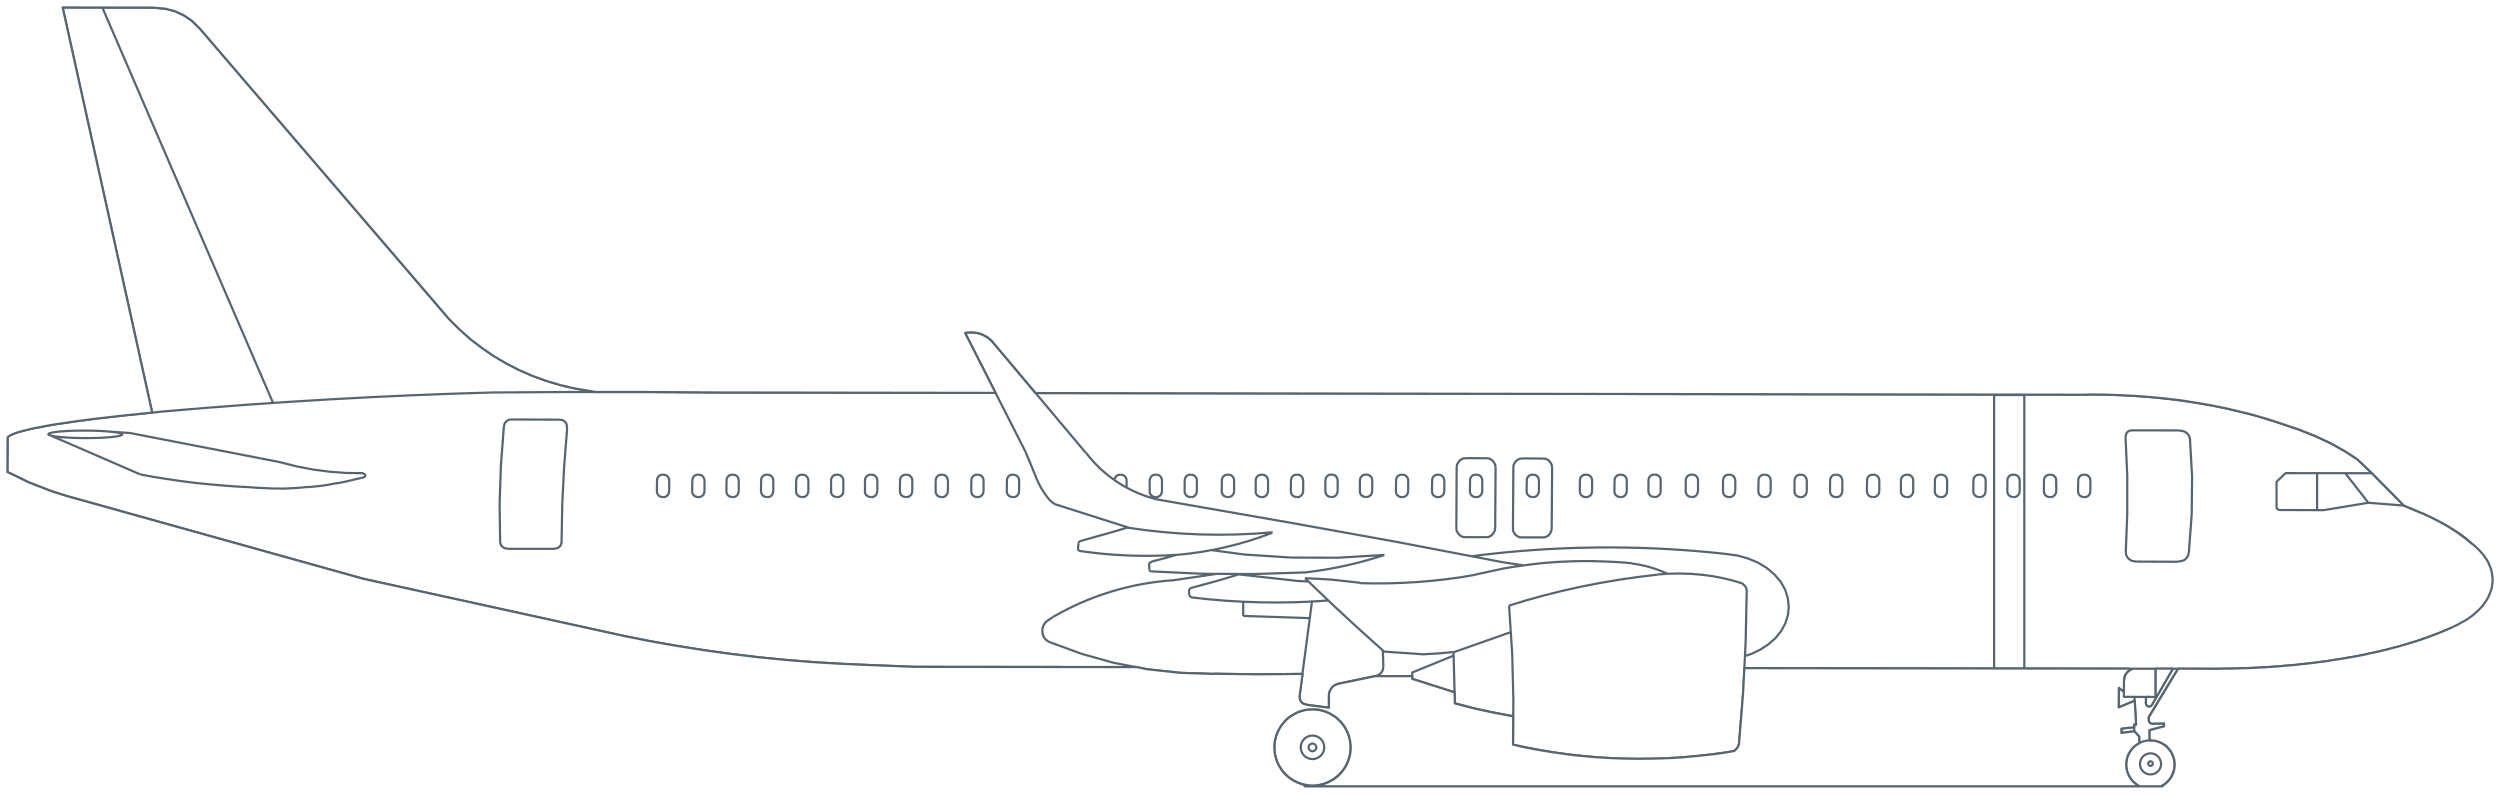
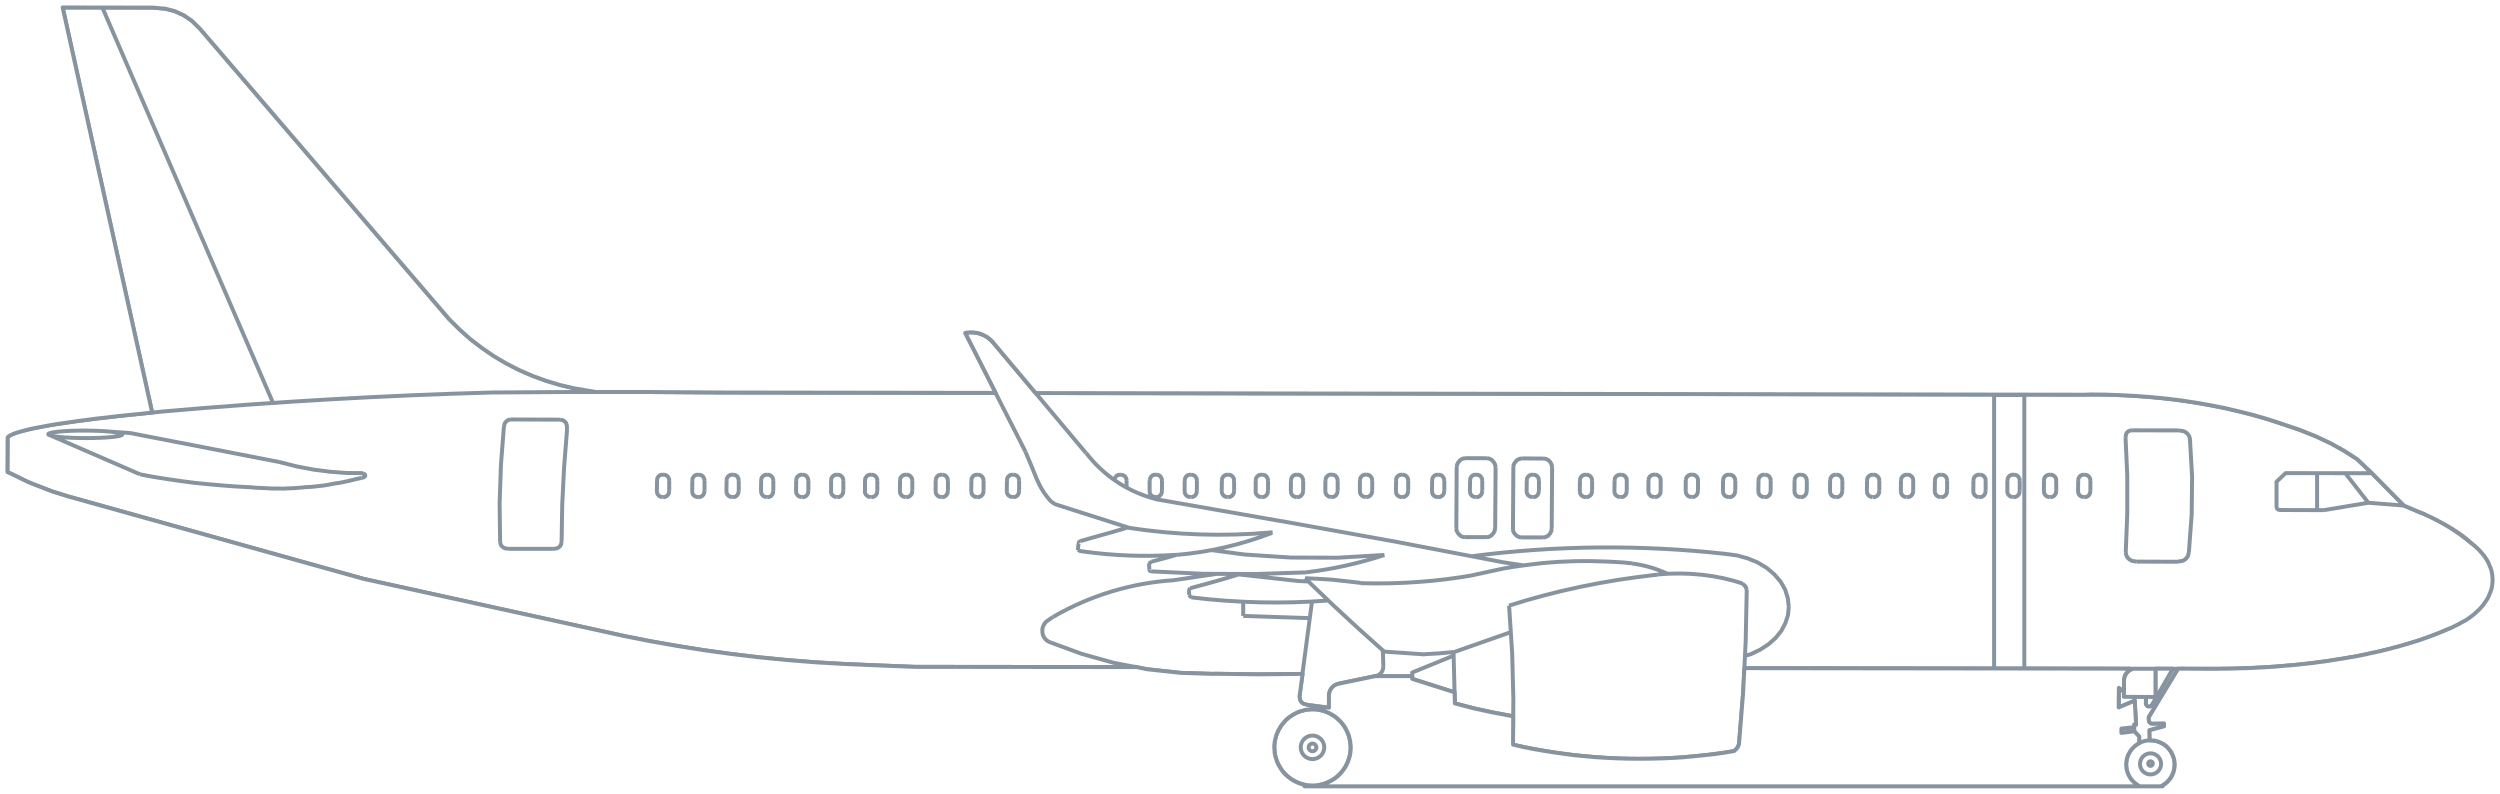
<svg xmlns="http://www.w3.org/2000/svg" viewBox="-3 -3 1006 319.41">
-   <g stroke="#566570" stroke-linejoin="round" stroke-width=".27" transform="matrix(-3.3114 0 0 3.3114 1480.55 -583.87)">
+   <g stroke="#87949f" stroke-linejoin="round" stroke-width="0.483" transform="matrix(-3.3114 0 0 3.3114 1480.55 -583.87)">
    <defs>
      <clipPath id="a">
        <path d="m289.48 270.8.27-.07.3-.1.26-.1.27-.13.26-.13.25-.16.22-.16.23-.18.23-.2.2-.2.19-.24.16-.22.16-.26.15-.25.13-.26.11-.27.08-.28.09-.27.06-.3.03-.29.02-.3.02-.29-.02-.27-.03-.3-.07-.29-.06-.27-.08-.3-.12-.25-.11-.28-.15-.24-.14-.26-.17-.23-.2-.23-.19-.23-.2-.2-.24-.19-.22-.16-.25-.16-.26-.15-.26-.13-.26-.11-.27-.08-.3-.08-.27-.07-.3-.03-.29-.02h-.58l-.3.03-.27.07-.29.06-.28.09-.27.11-.26.11-.26.15-.25.15-.24.16-.23.2-.2.19-.22.21-.18.23-.18.23-.16.24-.13.26-.13.26-.11.26-.1.27-.06.3-.07.27-.03.3-.04.29v.29l.02.3.03.29.05.29.07.27.1.28.1.28.12.26.13.26.16.24.17.24.18.23.2.21.2.21.23.18.23.18.26.16.24.13.26.13.28.12.27.1.28.06v.21h-99.13v-.18l.15-.11.15-.12.13-.13.13-.13.13-.14.1-.15.1-.16.09-.16.08-.17.08-.17.05-.18.05-.18.05-.18.01-.18.02-.2v-.17l-.02-.18-.01-.2-.04-.18-.04-.17-.05-.18-.07-.18-.08-.16-.1-.17-.1-.16-.1-.14-.12-.15-.13-.13-.13-.13-.15-.13-.14-.1-.17-.11-.13-.07v-.8l.59-.64 1.57.2v-.53l-1.56-.16.02-.33h-.24l.16-2.89h.02l1.93.81-.02-2.38-.62.47v-1.38l-.01-.1v-.1l-.02-.08-.01-.1-.04-.08-.03-.1-.03-.08-.05-.08-.05-.08-.05-.06-.06-.09-.05-.06-.08-.06-.07-.07-.08-.05-.06-.05v-.18l46.82-.06.15 2.97.5 6.24.07.23.11.2.18.22.23.21 1.18.2 1.27.18 1.28.14 1.28.13 1.3.12 1.32.08 1.32.05 1.31.03 1.32.01 1.31-.01 1.32-.04 1.3-.06 1.31-.08 1.3-.12 1.29-.12 1.28-.17 1.27-.18 1.25-.2 1.25-.22 1.21-.24 1.2-.28-.02-3.44 2.51-.47 2.3-.5 2.28-.6.03-1.37.05.01 5.1-1.62v-.33h4.49l4.5.93.13.05.08.01.08.05.08.04.08.04.08.05.07.07.06.05.07.06.06.07.05.08.05.06.05.09.05.08.03.08.03.08.02.08.03.1.02.08.01.13v1.56l2.6-.34.47-.13.2-.13.16-.18.1-.23.05-.34-.38-2.76 5.36.05 5.4-.07v.02l4.09-.13 4.06-.44 1.44-.3v.04l26.88-.03 5.23-.21 3.43-.15 3.41-.2 3.38-.27 3.38-.33 3.34-.4 3.32-.46 3.28-.52 3.23-.57 3.18-.63 31.7-6.95 35.16-9.81.65-.18.65-.2 1.28-.4.62-.23.63-.25.63-.24.62-.24.62-.26.61-.3.59-.29.62-.3.6-.28-.02-4.2-.08-.1-.18-.12-.24-.13-.31-.13-.37-.13-.46-.13-.5-.13-.59-.15-.65-.14-.71-.13-.78-.15-.85-.15-.9-.13-.96-.14-1.03-.15-1.09-.14-1.13-.15-1.19-.13-1.25-.15-1.3-.14-1.33-.13-1.4-.15-.27-.02 10.88-49.24-10.96.02-1.51.13-1.16.3-1.09.5-.97.66-1 .98-30.3 35.31-1.25 1.24-1.31 1.17-1.4 1.07-1.46 1-1.51.89-1.56.8-1.61.7-1.66.6-1.69.51-1.7.4-2.65.45h-6.03l-9.16.06-33.39.05 3.7-7.28-.2-.05-.22-.01-.21-.02h-.23l-.2.02-.22.03-.21.03-.21.05-.21.06-.2.09-.2.1-.19.1-.2.1-.15.13-.18.15-.17.15-.14.14-.13.17-5.1 6.06-127.37.2-.85-.03-1.85.02-1.87.07-1.85.1-1.83.14-1.84.18-1.8.22-1.79.28-1.77.31-1.72.34-1.69.4-1.66.41-1.62.47-1.58.5-.39.14-2.1.71-1.96.78-1.83.86-1.7.95-1.53.99-1.79 1.7-3.88 3.93-1.93.82-.27.1-.27.1-.24.14-.26.11-.26.12-.26.13-.25.13-.26.13-.24.13-.25.13-.24.13-.24.13-.25.14-.22.13-.23.15-.23.13-.2.14-.22.13-.21.15-.21.13-.2.15-.2.14-.17.13-.18.15-.18.13-.16.15-.16.13-.15.13-.15.14-.32.26-.3.28-.28.27-.26.3-.25.29-.21.3-.2.31-.17.31-.13.33-.13.3-.1.33-.07.33-.04.34-.02.32v.33l.03.32.05.34.08.33.12.32.13.31.14.33.18.3.21.3.21.3.26.3.26.28.3.27.3.28.34.26.34.24.38.25.39.2.4.23 1.01.5.3.12.37.16.37.15.38.16.39.15.38.15.4.14.4.15.4.14.43.15.42.13.42.13.44.13.44.13.44.13.45.13.46.11.45.13.47.12.47.11.48.12.48.1.5.1.48.12.49.1.5.1.5.1.5.07.53.1.5.08.52.08.52.08.53.09.54.08.52.06.54.08.55.07.53.06.56.05.55.07.55.05.55.04.56.05.56.05.56.05.56.03.57.04.57.03.57.03.57.03.57.02.58.01.57.02.57.02.58.01h.59l.57.02h.58l4.24-.02 3.57 5.9v.21l-.03.3-.06.1-.1.09-.11.06-.12.02-1.43-.03v.36l1.76.47-.02 1.23h-.18l-.18.02-.2.01-.17.04-.18.05-.18.06-.18.07-.16.08-.16.08-.16.1-.15.1-.15.12-.13.13-.13.15-.11.15-.11.14-.1.15-.08.18-.08.16-.07.18-.06.16-.05.2-.03.17-.02.18-.02.2v.18l.02.18.03.19.03.18.05.18.05.18.08.17.08.17.08.16.1.16.12.15.13.13.11.14.15.13.14.12.15.1.16.1v.09h104.26v-.18m-105.51-14.1v-.02h2.08v3.45l-.07.03-2.01-3.46m3.25 3.41.02.85-.02.01v.04l-.02.04-.01.02-.02.03-.02.02-.08.1-.03.01h-.03l-.02.02h-.02l-.03.01h-.14l-.1-.01-.02-.02-.03-.01h-.02l-.01-.02-.02-.02-.01-.01-.02-.02-.02-.01-.57-.98.07-.03z" />
      </clipPath>
    </defs>
    <path fill="none" d="m289.48 270.8.27-.07.3-.1.26-.1.27-.13.26-.13.25-.16.22-.16.23-.18.23-.2.2-.2.19-.24.16-.22.16-.26.15-.25.13-.26.11-.27.08-.28.09-.27.06-.3.03-.29.02-.3.02-.29-.02-.27-.03-.3-.07-.29-.06-.27-.08-.3-.12-.25-.11-.28-.15-.24-.14-.26-.17-.23-.2-.23-.19-.23-.2-.2-.24-.19-.22-.16-.25-.16-.26-.15-.26-.13-.26-.11-.27-.08-.3-.08-.27-.07-.3-.03-.29-.02h-.58l-.3.03-.27.07-.29.06-.28.09-.27.11-.26.11-.26.15-.25.15-.24.16-.23.2-.2.19-.22.21-.18.23-.18.23-.16.24-.13.26-.13.26-.11.26-.1.27-.06.3-.07.27-.03.3-.04.29v.29l.02.3.03.29.05.29.07.27.1.28.1.28.12.26.13.26.16.24.17.24.18.23.2.21.2.21.23.18.23.18.26.16.24.13.26.13.28.12.27.1.28.06v.21h-99.13v-.18l.15-.11.15-.12.13-.13.13-.13.13-.14.1-.15.1-.16.09-.16.08-.17.08-.17.05-.18.05-.18.05-.18.01-.18.02-.2v-.17l-.02-.18-.01-.2-.04-.18-.04-.17-.05-.18-.07-.18-.08-.16-.1-.17-.1-.16-.1-.14-.12-.15-.13-.13-.13-.13-.15-.13-.14-.1-.17-.11-.13-.07v-.8l.59-.64 1.57.2v-.53l-1.56-.16.02-.33h-.24l.16-2.89h.02l1.93.81-.02-2.38-.62.47v-1.38l-.01-.1v-.1l-.02-.08-.01-.1-.04-.08-.03-.1-.03-.08-.05-.08-.05-.08-.05-.06-.06-.09-.05-.06-.08-.06-.07-.07-.08-.05-.06-.05v-.18l46.82-.06.15 2.97.5 6.24.07.23.11.2.18.22.23.21 1.18.2 1.27.18 1.28.14 1.28.13 1.3.12 1.32.08 1.32.05 1.31.03 1.32.01 1.31-.01 1.32-.04 1.3-.06 1.31-.08 1.3-.12 1.29-.12 1.28-.17 1.27-.18 1.25-.2 1.25-.22 1.21-.24 1.2-.28-.02-3.44 2.51-.47 2.3-.5 2.28-.6.03-1.37.05.01 5.1-1.62v-.33h4.49l4.5.93.13.05.08.01.08.05.08.04.08.04.08.05.07.07.06.05.07.06.06.07.05.08.05.06.05.09.05.08.03.08.03.08.02.08.03.1.02.08.01.13v1.56l2.6-.34.47-.13.2-.13.16-.18.1-.23.05-.34-.38-2.76 5.36.05 5.4-.07v.02l4.09-.13 4.06-.44 1.44-.3v.04l26.88-.03 5.23-.21 3.43-.15 3.41-.2 3.38-.27 3.38-.33 3.34-.4 3.32-.46 3.28-.52 3.23-.57 3.18-.63 31.7-6.95 35.16-9.81.65-.18.65-.2 1.28-.4.62-.23.63-.25.63-.24.62-.24.62-.26.61-.3.59-.29.62-.3.6-.28-.02-4.2-.08-.1-.18-.12-.24-.13-.31-.13-.37-.13-.46-.13-.5-.13-.59-.15-.65-.14-.71-.13-.78-.15-.85-.15-.9-.13-.96-.14-1.03-.15-1.09-.14-1.13-.15-1.19-.13-1.25-.15-1.3-.14-1.33-.13-1.4-.15-.27-.02 10.88-49.24-10.96.02-1.51.13-1.16.3-1.09.5-.97.66-1 .98-30.3 35.31-1.25 1.24-1.31 1.17-1.4 1.07-1.46 1-1.51.89-1.56.8-1.61.7-1.66.6-1.69.51-1.7.4-2.65.45h-6.03l-9.16.06-33.39.05 3.7-7.28-.2-.05-.22-.01-.21-.02h-.23l-.2.02-.22.03-.21.03-.21.05-.21.06-.2.09-.2.1-.19.1-.2.1-.15.13-.18.15-.17.15-.14.14-.13.17-5.1 6.06-127.37.2-.85-.03-1.85.02-1.87.07-1.85.1-1.83.14-1.84.18-1.8.22-1.79.28-1.77.31-1.72.34-1.69.4-1.66.41-1.62.47-1.58.5-.39.14-2.1.71-1.96.78-1.83.86-1.7.95-1.53.99-1.79 1.7-3.88 3.93-1.93.82-.27.1-.27.1-.24.14-.26.11-.26.12-.26.13-.25.13-.26.13-.24.13-.25.13-.24.13-.24.13-.25.14-.22.13-.23.15-.23.13-.2.14-.22.13-.21.15-.21.13-.2.15-.2.14-.17.13-.18.15-.18.13-.16.15-.16.13-.15.13-.15.14-.32.26-.3.28-.28.27-.26.3-.25.29-.21.3-.2.31-.17.31-.13.33-.13.3-.1.33-.07.33-.04.34-.02.32v.33l.03.32.05.34.08.33.12.32.13.31.14.33.18.3.21.3.21.3.26.3.26.28.3.27.3.28.34.26.34.24.38.25.39.2.4.23 1.01.5.3.12.37.16.37.15.38.16.39.15.38.15.4.14.4.15.4.14.43.15.42.13.42.13.44.13.44.13.44.13.45.13.46.11.45.13.47.12.47.11.48.12.48.1.5.1.48.12.49.1.5.1.5.1.5.07.53.1.5.08.52.08.52.08.53.09.54.08.52.06.54.08.55.07.53.06.56.05.55.07.55.05.55.04.56.05.56.05.56.05.56.03.57.04.57.03.57.03.57.03.57.02.58.01.57.02.57.02.58.01h.59l.57.02h.58l4.24-.02 3.57 5.9v.21l-.03.3-.06.1-.1.09-.11.06-.12.02-1.43-.03v.36l1.76.47-.02 1.23h-.18l-.18.02-.2.01-.17.04-.18.05-.18.06-.18.07-.16.08-.16.08-.16.1-.15.1-.15.12-.13.13-.13.15-.11.15-.11.14-.1.15-.08.18-.08.16-.07.18-.06.16-.05.2-.03.17-.02.18-.02.2v.18l.02.18.03.19.03.18.05.18.05.18.08.17.08.17.08.16.1.16.12.15.13.13.11.14.15.13.14.12.15.1.16.1v.09h104.26v-.18m-105.51-14.1v-.02h2.08v3.45l-.07.03-2.01-3.46m3.25 3.41.02.85-.02.01v.04l-.02.04-.01.02-.02.03-.02.02-.08.1-.03.01h-.03l-.02.02h-.02l-.03.01h-.14l-.1-.01-.02-.02-.03-.01h-.02l-.01-.02-.02-.02-.01-.01-.02-.02-.02-.01-.57-.98.07-.03z" />
    <path fill="none" d="m292.22 238.76 15.43-2.7m2.42 20.42 26.88-.03m103.45-80.13-10.88 49.24m10.88-49.24-10.96.02m-5.74 2.57-30.29 35.31m36.03-37.88-1.51.13-1.16.3-1.09.5-.97.66-.86.83-.15.15m11.88-2.59-20.75 48.06m-72.65 31.86-5.23.2m35.18-3.73 31.7-6.95m43.26-17.17.02 4.19m-8.12 3.16.65-.17.65-.2.61-.2.67-.2.62-.23.63-.25.63-.24.62-.24.62-.26.61-.3.59-.29.62-.3.6-.28m-8.12 3.16-35.17 9.82m38.33-17.58c0-.25-2.01-.45-4.5-.44-2.48.01-4.5.22-4.5.47s2.02.45 4.5.44c2.49 0 4.5-.22 4.5-.47m-38.25 4.73 2.02-.02 2-.15 2-.26 1.96-.37 1.95-.49.23-.06m0 0 18.07-3.51m2.94-.21-2.94.2m9.73.3L431 233.05m-109.64 19-.04-.33-.11-.3-.16-.27-.21-.23-.26-.17-.52-.36m-19.58 6.92 4.1-.13 4.06-.44 4.03-.78 3.93-1.1 3.68-1.35m83.8-20.02.68.15.65.16.66.15.69.14.7.1.64.13.69.11.68.07.7.08.68.03.7.07.66.05.7.03.67.03.68-.01h.7l.66-.04.72-.03.67-.03.68-.07m-187.05 14.54.1 1.01.31.97.5.95.69.86.86.76.99.65 1.12.54.76.24m2.32-12.4-1.36.18-1.3.36-1.22.5-1.09.66-.92.78-.77.89-.55.97-.32 1.03-.12 1.05m-59.6-11.76-5.41.02m5.4-.04c.19 0 .33-.14.33-.32m-4.92.36v-4.5m-.81 4.5-5.41-.9m-6 1.04 1.68-.7m30.16 23.27v-3.45m-2.73 0 3.57 5.9v.21m-.42.57.12-.02.1-.06.1-.08.07-.12.02-.12.01-.17m-2.92-6.09 2.58 4.44m.67-1.03.02.85m2.98 3v.54l-1.57-.21m1.57-.33-1.56-.18m1.87-4.77-.62.47m75.47-15.73-2.52.38m29.36-5.37-14.08 2.54m10.41 7.07 1.55 11.71m-10.14-5.62-.06 1.95m.89 1.15 4.6.96m3.73 2.57.47-.13.2-.13.16-.18.1-.23.03-.23.02-.11m6.83-9.81v-1.72m0 1.72-8.08.27m16.51-4.61-5.3-.78m-10.35 12.17 5.37.05 5.4-.07m-24.08.3h4.49m46.14-34.43 33.4-.05M271 232.13l.04 7.53m-4.77-7.45.05 7.36m3.55-8.48-2.56.01m3.69 1.03-.05-.26-.17-.31-.24-.26-.3-.16-.37-.05m-2.56.01-.26.04-.31.16-.24.26-.17.3-.06.35m3.73 8.48h-2.64m2.64 0 .28-.03.3-.17.25-.26.17-.3.04-.27m-4.72-.1.06.37.17.3.24.26.3.17.27.03m-84.12-12.97 5.67-.01m-5.67.01-.59.1-.29.15-.24.23-.16.27-.07.33-.03.13m7.86-.38-.06-.35-.1-.2-.15-.15-.2-.1-.2-.03-.1-.01m191.02-1.3-.26.05-.23.13-.2.2-.09.24-.03.27-.02.25m7.68-.3-.08-.34-.13-.2-.18-.17-.2-.11-.25-.04m-6.01.02 6.01-.02m-202.49 17.29 4.9-.02m-6.33-1.17.1.46.18.27.24.23.3.13.32.05.3.05m6.23-1.17v-.04m-1.33 1.2.58-.1.3-.17.25-.24.15-.31.05-.34m191.1-.4h5.46m-6.48-.84.05.26.11.23.2.18.22.11.26.04.18.03m5.46-.02.42-.06.21-.12.2-.18.11-.22.05-.25m-109.07.02-12.8 2.45M189.9 258.1c0-.68-.47-1.26-1.12-1.41m-2.2 4.43a.36.36 0 0 0 .64-.18m92.7-4.53c-.02.54.34 1.02.87 1.14m5.71 2.33a1.44 1.44 0 0 0-1.13-1.36m118.55-25.58q-.31.09-.3.27m-.02-.02q.05.22.46.3m-91.47.27v.03m-1.48-.01v.9m.69-1.58h.13m-.13 0-.22.04-.2.1-.14.15-.1.2-.03.19m1.48-.02-.03-.2-.1-.17-.14-.16-.2-.1-.21-.03m-3.6.66v1.38m-1.5-1.36v1.28m.71.76h.1m-.13-2.72h.13m-.13 0-.21.03-.2.1-.14.16-.1.2-.03.19m1.5-.02-.06-.2-.1-.19-.14-.15-.2-.1-.2-.02m.03 2.72.2-.04.19-.1.16-.15.1-.2.01-.2v.01m-1.5-.08.06.3.1.19.16.15.2.1.2.03m-3.47-2.07.01 1.38m-1.49-1.36v1.28m.7.76h.1m-.12-2.72h.12m-.12 0-.2.03-.2.1-.15.16-.1.2-.03.19m1.48-.02-.04-.2-.1-.19-.14-.15-.2-.1-.2-.02m.01 2.72.21-.04.2-.1.14-.15.1-.2.03-.2v.01m-1.49-.08.05.3.1.19.14.15.2.1.2.03m-3.73-2.07.02 1.38m-1.5-1.36-.01 1.28m.71.76h.1m-.13-2.72h.13m-.13 0-.21.03-.18.1-.16.16-.1.2-.02.19m1.48-.02-.03-.2-.1-.19-.16-.15-.2-.1-.2-.02m.03 2.72.2-.04.2-.1.15-.15.1-.2.03-.2v.01m-1.51-.08.05.3.11.19.15.15.2.1.2.03m-3.33-2.07v1.38m-1.5-1.36v1.28m.72.76h.1m-.13-2.72h.13m-.13 0-.21.03-.2.1-.14.16-.1.2-.03.19m1.5-.02-.04-.2-.11-.19-.15-.15-.2-.1-.2-.02m.03 2.72.2-.04.19-.1.16-.15.1-.2.03-.2-.02.01m-1.5-.08.06.3.1.19.16.15.2.1.2.03m-3.5-2.07.01 1.38m-1.5-1.36v1.28m.7.76h.1m-.11-2.72h.13m-.13 0-.21.03-.2.1-.14.16-.1.2-.03.19m1.47-.02-.03-.2-.1-.19-.14-.15-.2-.1-.2-.02m0 2.72.22-.04.2-.1.14-.15.1-.2.03-.2v.01m-1.5-.08.06.3.1.19.16.15.17.1.22.03m-12-2.07.02 1.38m-1.49-1.36v1.28m.72.76h.1m-.14-2.72h.13m-.13 0-.2.03-.2.1-.15.16-.1.2-.03.19m1.48-.02-.03-.2-.1-.19-.15-.15-.2-.1-.2-.02m.01 2.72.23-.04.18-.1.16-.15.08-.2.03-.2v.01m-1.49-.08.05.3.1.19.16.15.2.1.2.03m-3.62-2.07.02 1.38m-1.5-1.36v1.28m.72.76h.1m-.13-2.72h.13m-.13 0-.21.03-.2.1-.14.16-.1.2-.03.19m1.47-.02-.03-.2-.1-.19-.14-.15-.2-.1-.2-.02m0 2.72.24-.04.17-.1.17-.15.08-.2.03-.2v.01m-1.5-.08.05.3.1.19.16.15.2.1.21.03m-3.85-2.07.02 1.38m-1.5-1.36v1.28m.72.76h.08m-.12-2.72h.13m-.12 0-.22.03-.2.1-.14.16-.1.2-.03.19m1.48-.02-.03-.2-.1-.19-.14-.15-.2-.1-.21-.02m.01 2.72.22-.04.2-.1.14-.15.1-.2.03-.2v.01m-1.5-.08.05.3.1.19.16.15.18.1.23.03m-6.13-2.07.02 1.38m-1.5-1.36v1.28m.7.76h.1m-.11-2.72h.11m-.11 0-.23.03-.18.1-.16.16-.08.2-.03.19m1.47-.02-.03-.2-.1-.19-.16-.15-.2-.1-.2-.02m.03 2.72.2-.04.2-.1.15-.15.1-.2.03-.2v.01m-1.5-.08.06.3.1.19.14.15.2.1.2.03m-5.68-2.07.02 1.38m-1.5-1.36v1.28m.72.76h.1m-.14-2.72h.13m-.13 0-.2.03-.2.1-.15.16-.1.2-.03.19m1.48-.02-.03-.2-.1-.19-.15-.15-.2-.1-.2-.02m.01 2.72.22-.04.19-.1.16-.15.08-.2.04-.2v.01m-1.5-.08.05.3.1.19.16.15.2.1.2.03m-3.44-2.07.02 1.38m-1.5-1.36v1.28m.7.76h.1m-.13-2.72h.13m-.13 0-.21.03-.18.1-.16.16-.1.2-.01.19m1.47-.02-.03-.2-.1-.19-.16-.15-.2-.1-.2-.02m.03 2.72.2-.04.2-.1.15-.15.1-.2.03-.2v.01m-1.5-.08.05.3.1.19.15.15.2.1.2.03m-12.4-2.07.01 1.38m-1.5-1.36v1.28m.72.76h.1m-.13-2.72h.13m-.13 0-.21.03-.2.1-.14.16-.1.2-.03.19m1.47-.02-.03-.2-.1-.19-.14-.15-.2-.1-.2-.02m0 2.72.22-.04.2-.1.14-.15.1-.2.03-.2v.01m-1.5-.08.06.3.1.19.16.15.19.1.21.03m-3.54-2.07.02 1.38m-1.5-1.36v1.28m.7.76h.1m-.11-2.72h.1m-.1 0-.22.03-.2.1-.14.16-.1.2-.03.19m1.48-.02-.03-.2-.1-.19-.16-.15-.18-.1-.21-.02m.02 2.72.2-.04.2-.1.15-.15.1-.2.03-.2v.01m-1.5-.08.05.3.1.19.14.15.2.1.21.03m-3.6-2.07.01 1.38m-1.5-1.36v1.28m.7.76h.1m-.11-2.72h.13m-.13 0-.21.03-.2.1-.14.16-.1.2-.03.19m1.47-.02-.03-.2-.1-.19-.14-.15-.2-.1-.2-.02m0 2.72.22-.04.2-.1.14-.15.1-.2.03-.2v.01m-1.5-.08.06.3.1.19.16.15.17.1.22.03m-3.54-2.07.01 1.38m-1.5-1.36v1.28m.7.76h.1m-.11-2.72h.11m-.11 0-.21.03-.2.1-.14.16-.1.2-.03.19m1.48-.02-.04-.2-.1-.19-.14-.15-.2-.1-.2-.02m0 2.72.22-.04.2-.1.14-.15.1-.2.03-.2v.01m-1.5-.08.06.3.1.19.14.15.2.1.2.03m-3.7-2.07.02 1.38m-1.51-1.36v1.28m.71.76h.1m-.13-2.72h.13m-.13 0-.21.03-.18.1-.16.16-.1.2-.03.19m1.5-.02-.04-.2-.1-.19-.16-.15-.2-.1-.2-.02m.03 2.72.2-.04.2-.1.15-.15.1-.2.03-.2v.01m-1.51-.08.05.3.1.19.16.15.2.1.2.03m-3.34-2.07.01 1.38m-1.5-1.36v1.28m.7.76h.1m-.12-2.72h.12m-.12 0-.22.03-.17.1-.17.16-.1.2-.01.19m1.48-.02-.04-.2-.1-.19-.16-.15-.2-.1-.2-.02m.03 2.72.21-.04.2-.1.14-.15.1-.2.03-.2v.01m-1.5-.08.04.3.12.19.14.15.2.1.2.03m-3.34-2.07.02 1.38m-1.5-1.36v1.28m.7.76h.1m-.11-2.72h.1m-.1 0-.22.03-.2.1-.15.16-.08.2-.04.19m1.48-.02-.03-.2-.1-.19-.16-.15-.2-.1-.2-.02m.03 2.72.2-.04.2-.1.15-.15.1-.2.03-.2v.01m-1.5-.08.05.3.1.19.14.15.2.1.21.03m-3.9-2.07.02 1.38m-1.5-1.36v1.28m.7.76h.1m-.13-2.72h.13m-.13 0-.21.03-.18.1-.16.16-.1.2-.02.19m1.48-.02-.03-.2-.1-.19-.16-.15-.2-.1-.2-.02m.03 2.72.2-.04.2-.1.15-.15.1-.2.03-.2v.01m-1.5-.08.05.3.1.19.15.15.2.1.2.03m-3.34-2.07v1.38m-1.5-1.36v1.28m.72.76h.1m-.13-2.72h.13m-.13 0-.22.03-.19.1-.15.16-.1.2-.03.19m1.5-.02-.04-.2-.1-.19-.15-.15-.2-.1-.21-.02m.03 2.72.21-.04.18-.1.16-.15.1-.2.03-.2-.01.01m-1.5-.08.05.3.1.19.16.15.2.1.2.03m-3.66-2.07.01 1.38m-1.49-1.36-.02 1.28m.72.76h.1m-.13-2.72h.13m-.13 0-.22.03-.17.1-.17.16-.1.2-.01.19m1.48-.02-.03-.2-.1-.19-.16-.15-.2-.1-.21-.02m.03 2.72.21-.04.2-.1.14-.15.1-.2.03-.2v.01m-1.5-.08.04.3.12.19.14.15.2.1.2.03m-3.37-2.07.02 1.38m-1.5-1.36v1.28m.7.76h.1m-.12-2.72h.12m-.12 0-.2.03-.2.1-.15.16-.1.2-.03.19m1.48-.02-.03-.2-.1-.19-.15-.15-.2-.1-.2-.02m.01 2.72.21-.04.2-.1.15-.15.1-.2.03-.2v.01m-1.5-.08.05.3.1.19.14.15.2.1.21.03m173.48-2.07.02 1.38m-1.5-1.36v1.28m.72.76h.08m-.12-2.72h.13m-.12 0-.22.03-.2.1-.14.16-.1.2-.03.19m1.48-.02-.03-.2-.1-.19-.15-.15-.19-.1-.21-.02m.01 2.72.22-.04.2-.1.14-.15.1-.2.03-.2v.01m-1.5-.08.05.3.1.19.16.15.18.1.23.03m-3.53-2.07.02 1.38m-1.5-1.36v1.28m.72.76h.1m-.13-2.72h.13m-.13 0-.21.03-.2.1-.14.16-.1.2-.04.19m1.48-.02-.03-.2-.1-.19-.14-.15-.2-.1-.2-.02m0 2.72.22-.04.2-.1.16-.15.08-.2.03-.2v.01m-1.5-.08.05.3.1.19.16.15.2.1.21.03m-3.4-2.07.02 1.38m-1.5-1.36v1.28m.7.76h.1m-.11-2.72h.11m-.11 0-.23.03-.18.1-.16.16-.08.2-.03.19m1.48-.02-.04-.2-.1-.19-.16-.15-.2-.1-.2-.02m.03 2.72.21-.04.2-.1.14-.15.1-.2.03-.2v.01m-1.5-.08.06.3.1.19.14.15.2.1.2.03m-3.42-2.07.02 1.38m-1.5-1.36v1.28m.7.76h.1m-.12-2.72h.12m-.12 0-.2.03-.2.1-.15.16-.1.2-.03.19m1.48-.02-.03-.2-.1-.19-.16-.15-.2-.1-.21-.02m.03 2.72.21-.04.2-.1.14-.15.1-.2.04-.2v.01m-1.5-.08.05.3.1.19.14.15.2.1.2.03m-3.47-2.07.02 1.38m-1.5-1.36v1.28m.7.76h.1m-.11-2.72h.11m-.11 0-.21.03-.2.1-.14.16-.1.2-.03.19m1.47-.02-.03-.2-.1-.19-.16-.15-.18-.1-.23-.02m.04 2.72.2-.04.2-.1.15-.15.1-.2.03-.2v.01m-1.5-.08.05.3.1.19.15.15.2.1.2.03m-3.46-2.07v1.38m-1.49-1.36v1.28m.71.76h.1m-.13-2.72h.13m-.13 0-.2.03-.2.1-.15.16-.1.2-.03.19m1.5-.02-.04-.2-.11-.19-.15-.15-.2-.1-.2-.02m.03 2.72.2-.04.19-.1.16-.15.1-.2.03-.2-.02.01m-1.49-.08.05.3.1.19.16.15.2.1.2.03m-3.34-2.07v1.38m-1.5-1.36v1.28m.72.76h.1m-.13-2.72h.13m-.13 0-.21.03-.2.1-.15.16-.1.2-.03.19m1.5-.02-.03-.2-.12-.19-.14-.15-.2-.1-.21-.02m.03 2.72.21-.04.18-.1.17-.15.1-.2.03-.2-.02.01m-1.5-.08.05.3.1.19.16.15.2.1.2.03m-3.47-2.07.02 1.38m-1.51-1.36v1.28m.71.76h.1m-.13-2.72h.13m-.13 0-.21.03-.18.1-.16.16-.1.2-.03.19m1.5-.02-.04-.2-.1-.19-.16-.15-.2-.1-.2-.02m.03 2.72.2-.04.2-.1.15-.15.1-.2.03-.2v.01m-1.51-.08.05.3.1.19.16.15.2.1.2.03m-3.55-2.07.01 1.38m-1.5-1.36v1.28m.72.76h.08m-.1-2.72h.12m-.13 0-.21.03-.2.1-.14.16-.1.2-.03.19m1.48-.02-.04-.2-.1-.19-.14-.15-.2-.1-.2-.02m.01 2.72.21-.04.2-.1.14-.15.1-.2.03-.2v.01m-1.5-.08.06.3.1.19.16.15.18.1.22.03m-3.57-2.07.02 1.38m-1.5-1.36v1.28m.72.76h.1m-.14-2.72h.13m-.13 0-.2.03-.2.1-.15.16-.1.2-.03.19m1.48-.02-.03-.2-.1-.19-.15-.15-.2-.1-.2-.02m.01 2.72.23-.04.18-.1.16-.15.08-.2.04-.2v.01m-1.5-.08.05.3.1.19.16.15.2.1.2.03m-3.55-2.07.02 1.38m-1.5-1.36v1.28m.7.76h.1m-.12-2.72h.12m-.12 0-.2.03-.2.1-.15.16-.1.2-.03.19m1.48-.02-.03-.2-.1-.19-.15-.15-.2-.1-.2-.02m.01 2.72.21-.04.2-.1.15-.15.1-.2.03-.2v.01m-1.5-.08.05.3.1.19.14.15.2.1.21.03M188 270.96a2.94 2.94 0 1 0-2.6 0m1.56-2.7a.28.28 0 1 0-.55 0 .28.28 0 0 0 .55 0m1-.02a1.28 1.28 0 1 0-2.56 0 1.28 1.28 0 0 0 2.57 0m105.18-2a4.63 4.63 0 1 0-9.26 0 4.63 4.63 0 0 0 9.26 0m-4.16 0a.47.47 0 1 0-.94 0 .47.47 0 0 0 .94 0m.96-.01a1.43 1.43 0 1 0-2.86 0 1.43 1.43 0 0 0 2.86 0m-25.84-34.07.05 7.54m-4.76-7.46.05 7.36m3.55-8.48-2.56.02m3.67 1.02-.03-.26-.17-.3-.24-.27-.32-.16-.35-.05m-2.56.02-.26.03-.33.16-.24.26-.16.31-.05.34m3.73 8.48h-2.64m2.64 0 .26-.03.31-.16.26-.26.17-.31.03-.26m-4.71-.1.05.36.16.3.24.27.33.16.26.03m-65.7-17.35c-8.49-.13-17.12 1.14-24.1 3.56m77 6.82.01 1.38m-1.49-1.36v1.28m.7.76h.1m-.13-2.72h.13m-.13 0-.22.03-.17.1-.17.16-.1.2-.01.19m1.48-.02-.03-.2-.1-.19-.16-.15-.2-.1-.21-.02m.03 2.72.21-.04.2-.1.14-.15.1-.2.03-.2v.01m-1.49-.08.03.3.12.19.14.15.2.1.2.03m-3.74-2.07.01 1.38m-1.5-1.36v1.28m.7.76h.1m-.13-2.72h.13m-.13 0-.2.03-.19.1-.16.16-.1.2-.01.19m1.48-.02-.04-.2-.1-.19-.16-.15-.2-.1-.2-.02m.03 2.72.21-.04.2-.1.14-.15.1-.2.03-.2v.01m-1.5-.08.06.3.1.19.14.15.2.1.2.03m-88.17 1.74a23 23 0 0 0-6.58 3.93m2.62 10.27c7.08 3.2 17.85 5 29.42 4.93m10.06-28.14-.21 4.65v4.65l.18 4.64m-7.8-13.7-.26 4.57.05 4.57.34 4.56m204.76-15.24.36 4.67.16 4.68-.06 4.67m-8.14-13.72.36 4.58.23 4.56.08 4.58m67.32-12.69c-.57-.95-7.6-2.12-19.1-3.18a664 664 0 0 0-40.16-2.3m-45.65 33.14 3.43-.15 3.41-.2 3.38-.27 3.38-.33 3.34-.4 3.32-.46 3.28-.52 3.23-.57 3.18-.63m-212.36-19.79 1.79-1.7m9.12-4.3-2.1.72-1.96.78-1.83.86-1.7.95-1.53.99m256.12 3.4 1.7-.09 1.7-.13 1.7-.15 1.67-.17 1.67-.22 1.64-.24 1.63-.26 1.6-.3m-192.71 9.67c10.2-1.14 20.8-1.05 30.91.28m-82.72 20.34-1.43-.03v.36l1.76.47-.02 1.23m1.9-1.92-.03.82-.59.65v.8m.56-5.16 1.93.81-.02-2.38m-1.85 4.46h-.24l.2-3.37m-2.6.03 3.88-.03v-2m197.95-34.98-9.14-.06h-9.15l-9.16.06m-40.14 30.39a1.4 1.4 0 0 0 1.06-1.46m-32.22 9.04-2.6.34v-1.56m.43-26.1.01 1.37m-1.5-1.36v1.28m.7.76h.1m-.11-2.72h.11m-.11 0-.21.03-.2.1-.14.16-.1.2-.03.19m1.47-.02-.03-.2-.1-.19-.16-.15-.18-.1-.22-.02m.03 2.72.21-.04.2-.1.14-.15.1-.2.03-.2v.01m-1.5-.08.06.3.1.19.14.15.2.1.2.03m-3.4-2.07v1.38m-1.5-1.36v1.28m.72.76h.1m-.14-2.72h.13m-.13 0-.2.03-.2.1-.15.16-.1.2-.03.19m1.5-.02-.04-.2-.11-.19-.15-.15-.2-.1-.2-.02m.03 2.72.21-.04.18-.1.16-.15.1-.2.01-.2v.01m-1.49-.08.05.3.1.19.16.15.2.1.2.03m-122.2-2.9 10.5-.01 1.1 1.05v3.09m-8.35-4.14-2.81 3.6-4.32.34 3.88-3.93m170.96-17.04a3.5 3.5 0 0 0-3.48 1.25m0-.01-11.18 13.32m-8.43 5.6c3.35-.87 6.3-2.85 8.4-5.6m14.7-14.56-7.35 14.44m0 .02q-.72 1.66-1.39 3.36m-1.75 2.7a9 9 0 0 0 1.75-2.73m-2.12 2.99-9.1 2.9m9.09-2.91q.2-.12.37-.26m-48.86 18.7 5.02 2.05v.77l-5.1 1.62m.08-4.85-.16 6.2m0 0-2.27.6-2.3.5-2.52.48m.02 3.45a70 70 0 0 1-26.95.77m-1.45-19.57.13 6.23.3 6.24.51 6.24m.59.86-.23-.21-.18-.21-.11-.21-.07-.23m-.94-18.71.06-.22.1-.2.15-.17.2-.18m27.9 19.56-.05-5.5.14-5.51.38-5.88m-18.08-3.77 2.39.29 2.37.34 2.34.4 2.29.45 2.24.5 2.2.55 2.17.6 2.08.64m-18.09-3.79c-3.59-.33-7.3.07-10.3 1.12m35.14 8.34-6.91-2.43m15.43 2.34-1.68.12-1.67.11-1.67.12m-3.48-.29q1.74.2 3.5.26m-5.95-9.62-2.71-.59-.93-.2-.94-.16-.94-.14-.96-.13-.96-.12-.97-.11-.98-.08-.97-.07-1-.04-.98-.04-1-.01h-.99l-.99.03-.99.03-.99.05-.97.06-.98.1m30.12 10.72 3.11-2.79 3.04-2.81 3.46-3.31m-6.72.6c-4.57.15-9.47-.2-13.78-.98m13.78.94 1.67-.19.92-.1.93-.1.94-.06.93-.05 1.33-.06m21.58-6.15 1.89.56 1.9.53 1.9.54m.23.28a.23.23 0 0 0-.23-.26m.32 1.08q0-.4-.08-.8m-.42.96q.27-.03.5-.17m-12.05.58q5.8.4 11.55-.42m-23.08-2.24a42 42 0 0 0 11.52 2.67m-11.6-2.74c5.89.54 11.82.34 17.66-.57m-2.9 5.32-6.28.29-6.3.03-6.29-.2m-9.47-2.11a49 49 0 0 0 9.47 2.1m-9.47-2.11 5.67.34 5.67-.02 5.67-.37 4.04-.54m4.29.6 1.07.31 1.9.5m.3.23q-.15-.13-.31-.22m.26.92q.04-.36.05-.73m-.26.96q.08 0 .15-.05t.05-.16m-11.02.54 2.13.65 1.96.55 1.97.53m.17.33a.5.5 0 0 0-.17-.32m.13.8q.03-.23.02-.48m-.3.8a1 1 0 0 0 .29-.3m-16.9.67q8.32.63 16.63-.38M289 246.08l1.23-.06 7.23-.8m22.58 5.16a33.6 33.6 0 0 0-14.69-4.46m-55.66-2.03q-2.25.3-4.3 1.24m148-30.91c-4.77 5-11 8.05-18 8.82m-171.53-9.1v-9.7m0 61.95v3.24m1.83-12.77h-3.67v-33.24h3.67Zm-26.03.03 56.37-.08m-41.25-33.24 127.37-.2" clip-path="url(#a)" />
  </g>
</svg>
